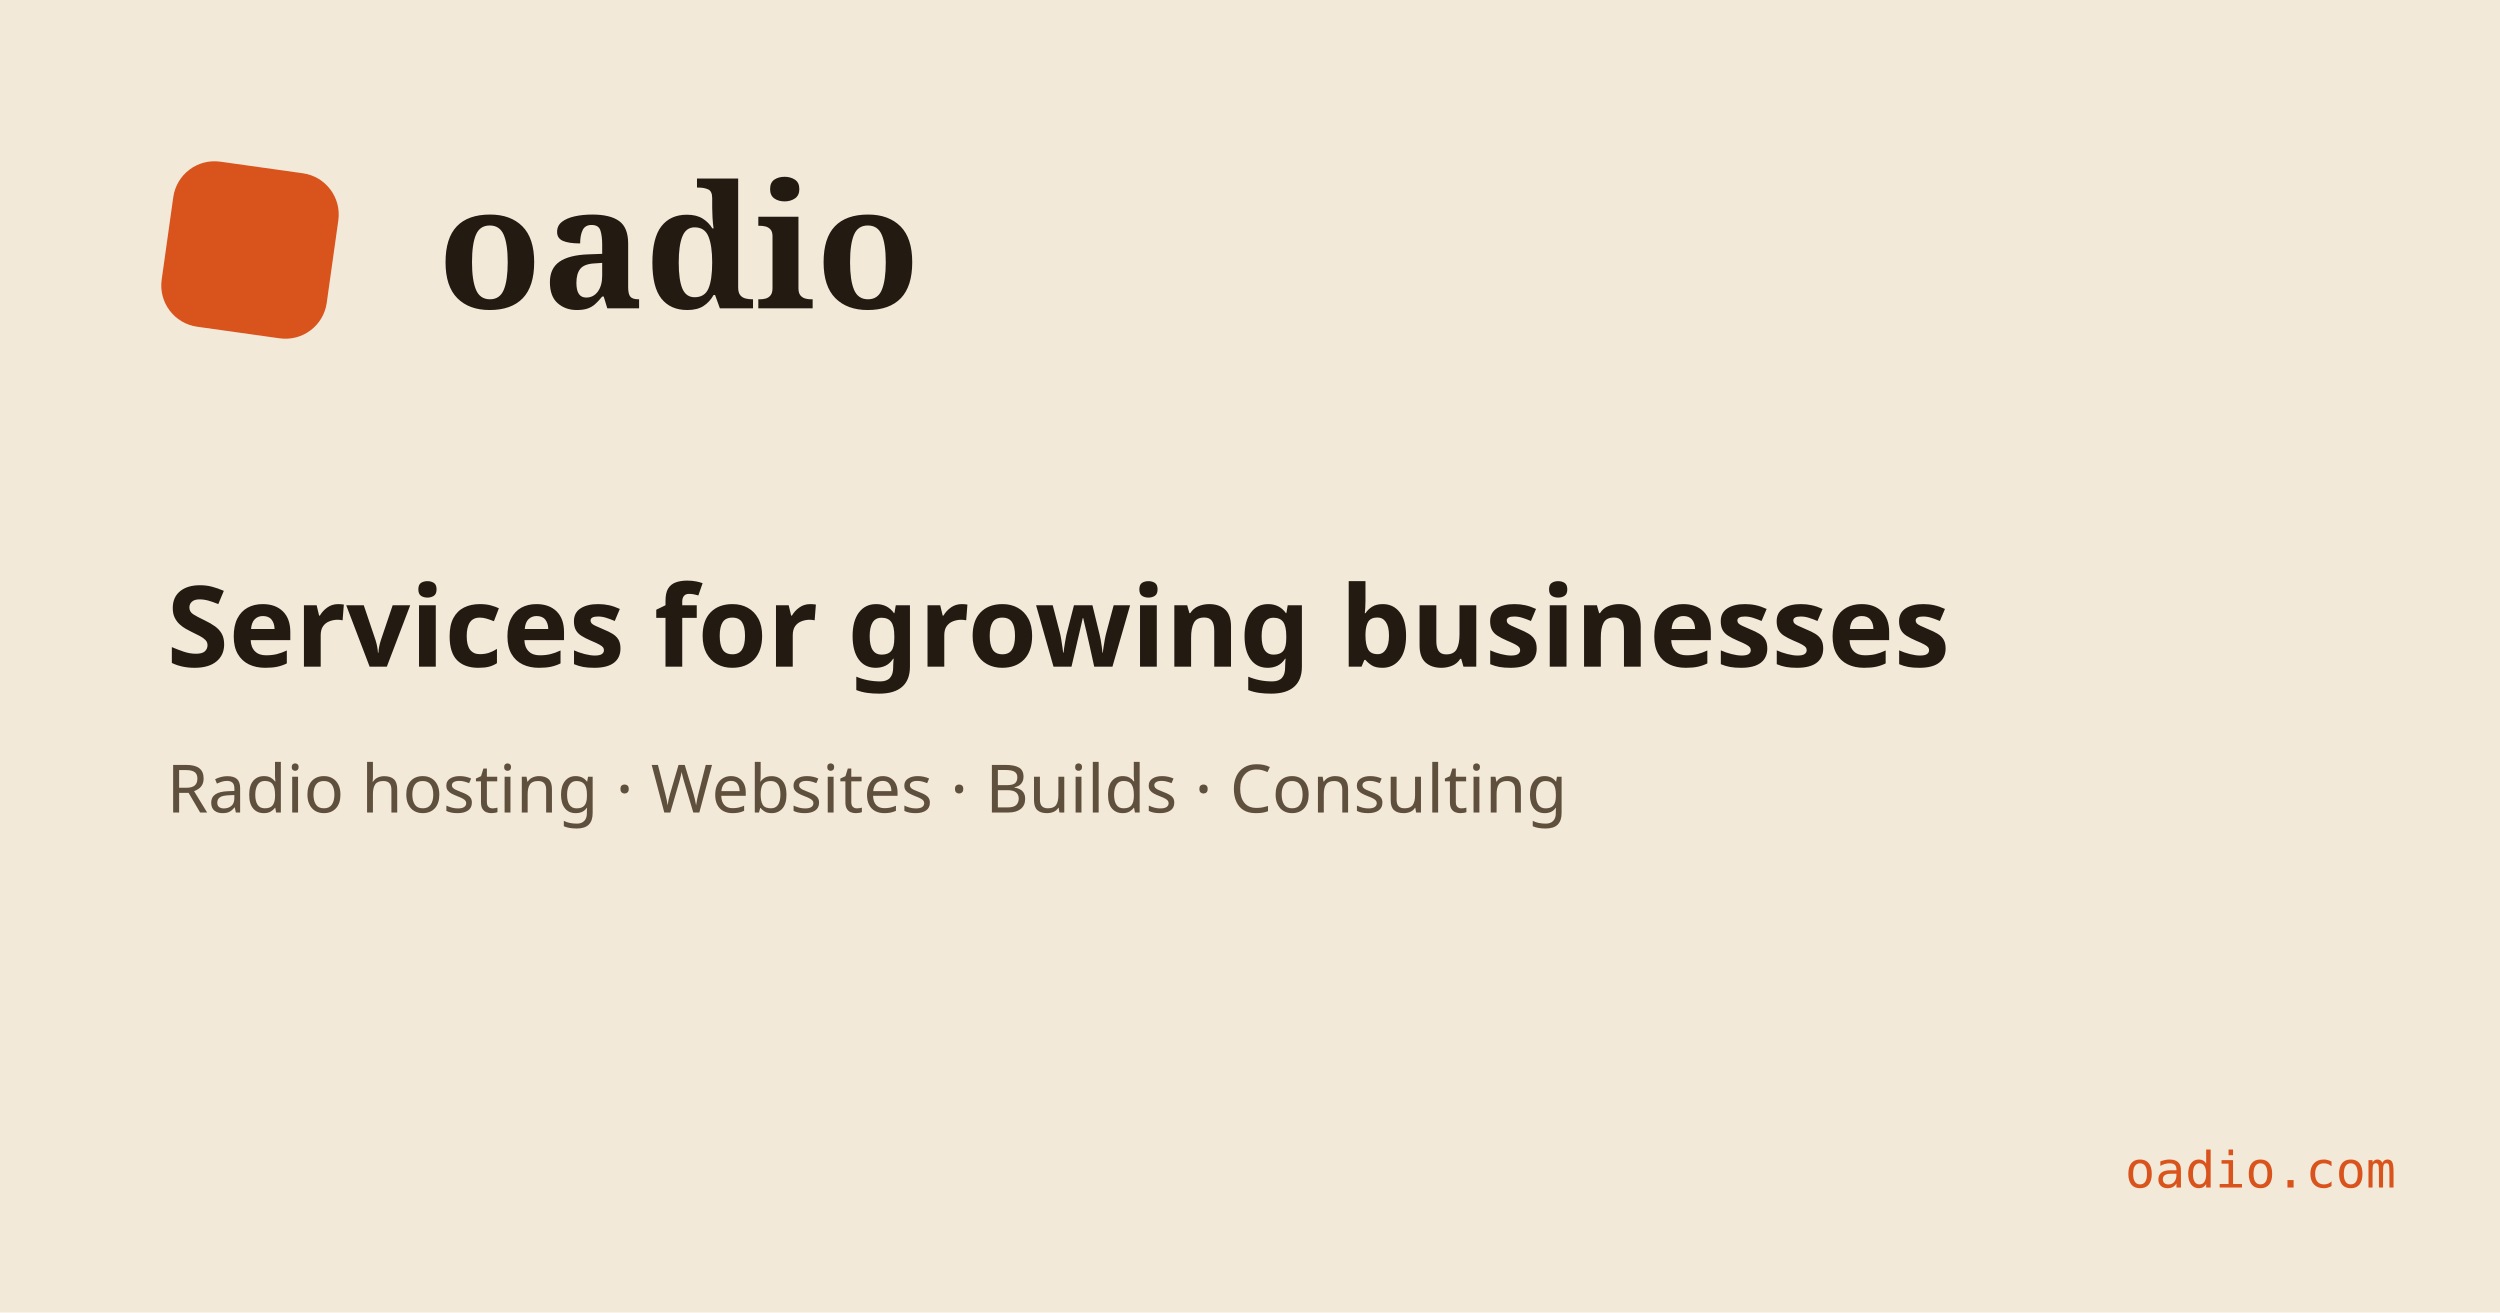
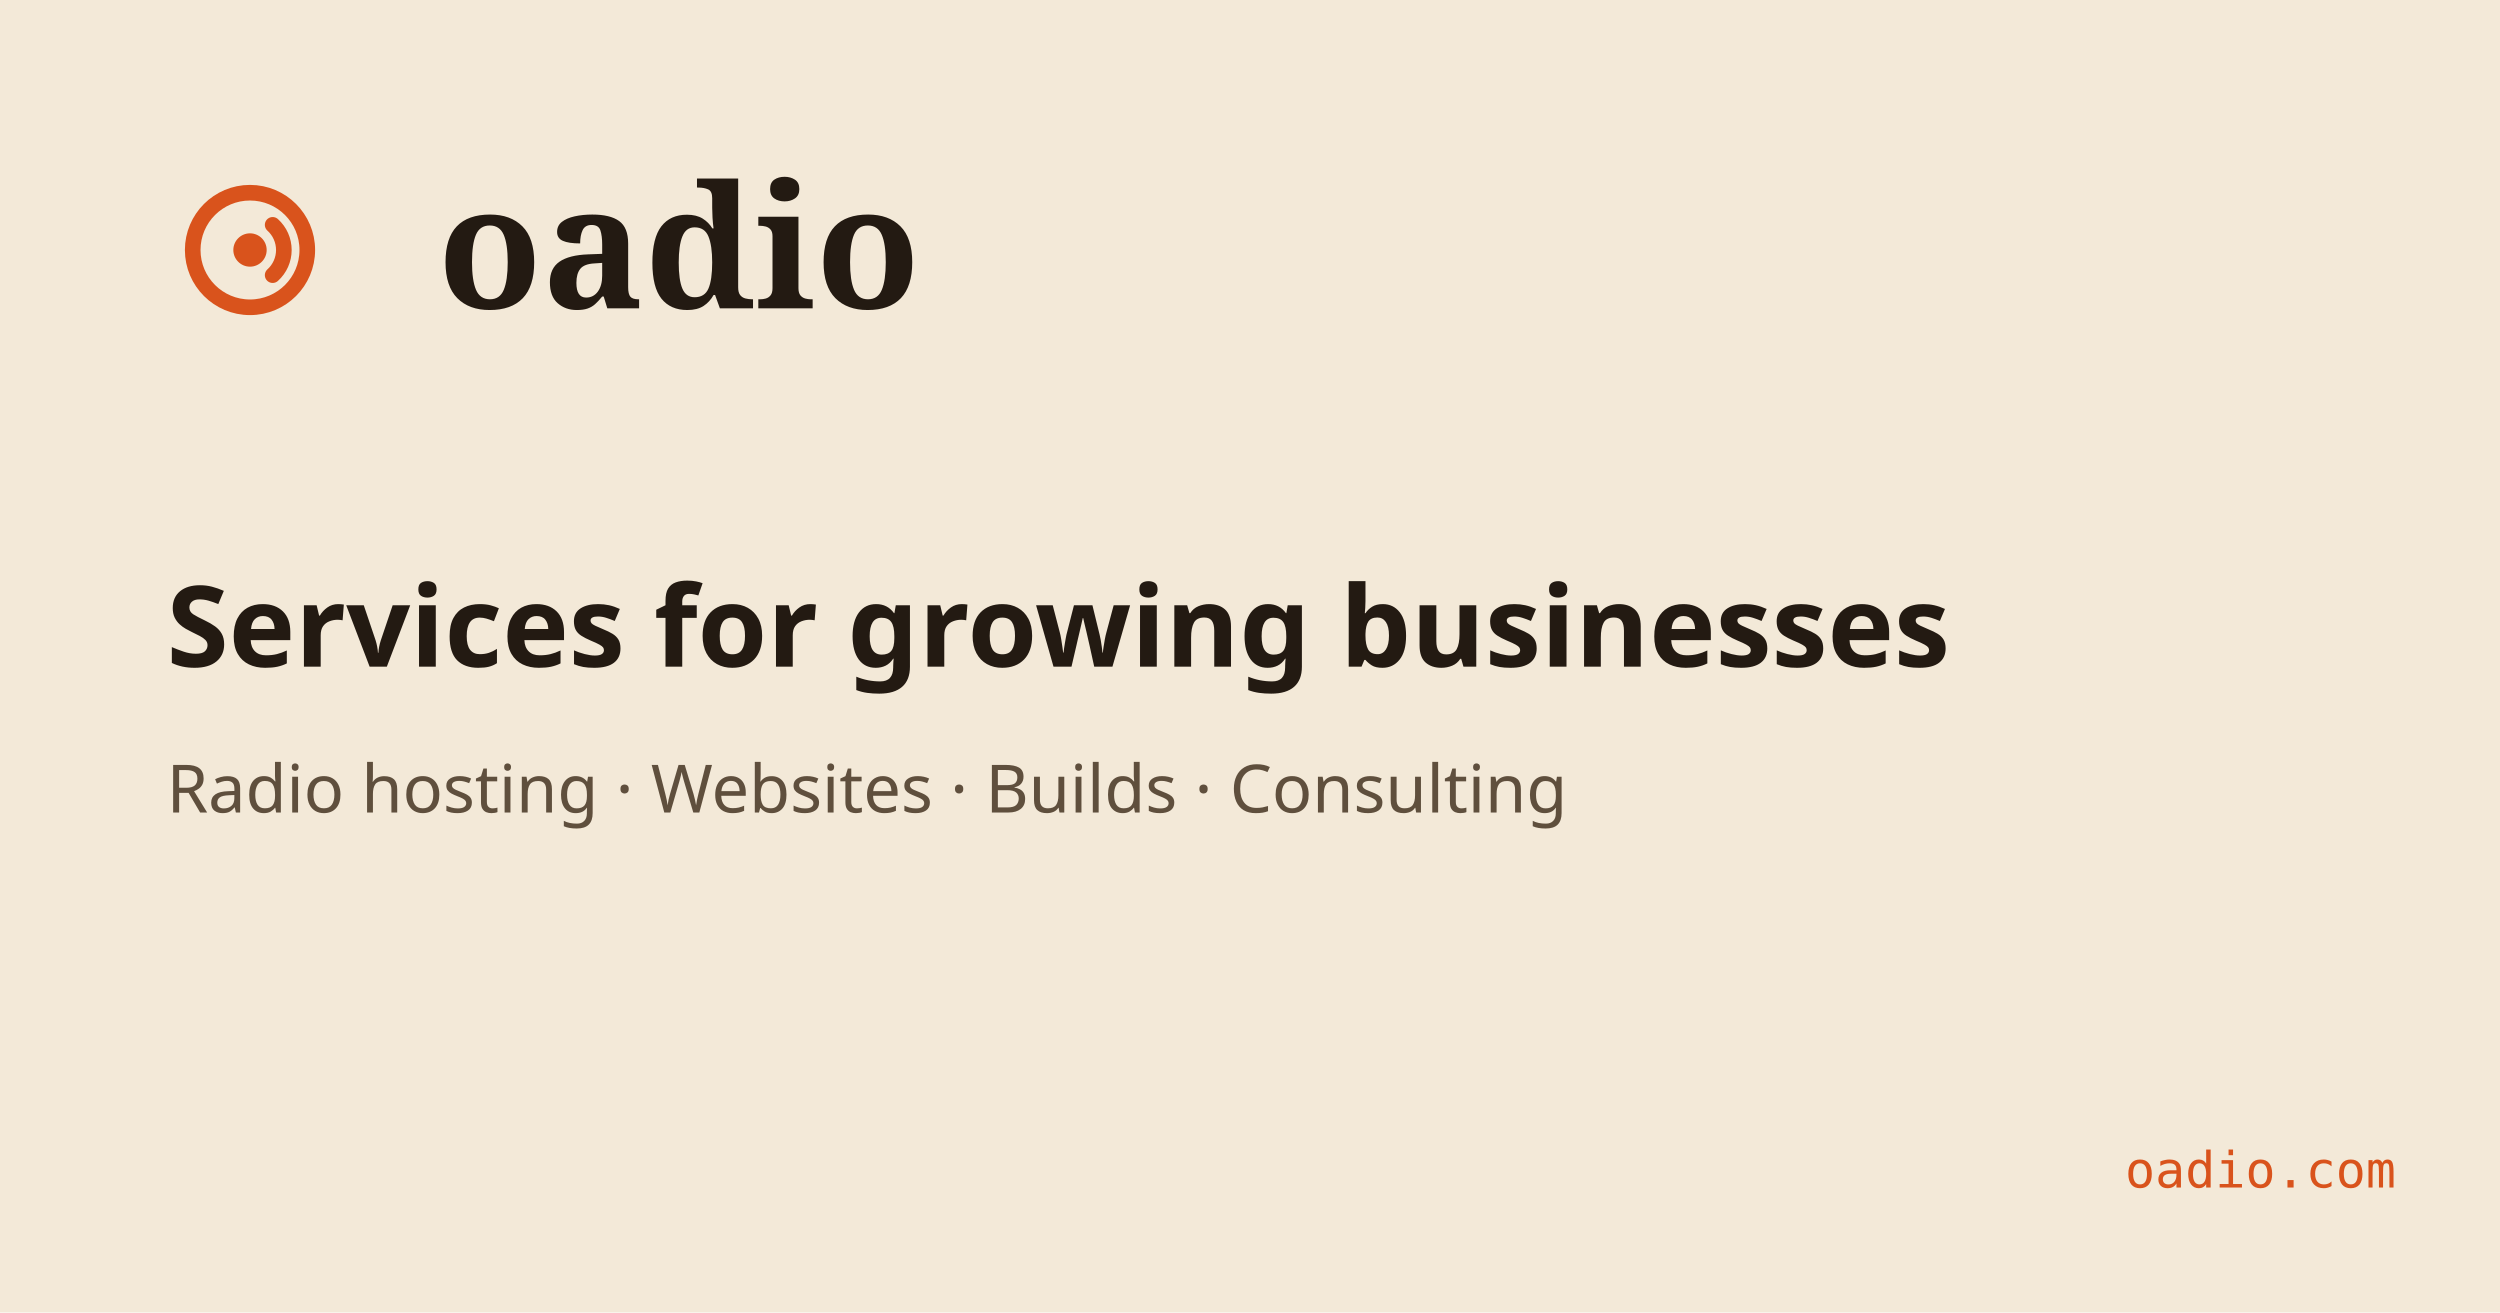
<svg xmlns="http://www.w3.org/2000/svg" width="1200" height="630" viewBox="0 0 1200 630">
  <rect width="1200" height="630" fill="#f3e9d8" />
-   <rect x="80" y="80" width="80" height="80" rx="20" fill="#d9531c" transform="rotate(8 120 120)" />
+   <g transform="translate(80,80) scale(2.5)">
+     <circle cx="16" cy="16" r="11" fill="none" stroke="#d9531c" stroke-width="3" />
+     <circle cx="16" cy="16" r="3.2" fill="#d9531c" />
+     <path d="M20.35 11.17A6.5 6.5 0 0 1 20.35 20.83" fill="none" stroke="#d9531c" stroke-width="3" stroke-linecap="round" />
+   </g>
  <text x="210" y="148" font-family="Georgia, serif" font-weight="bold" font-size="82" fill="#231a12">oadio</text>
  <text x="80" y="320" font-family="sans-serif" font-weight="600" font-size="54" fill="#231a12">Services for growing businesses</text>
  <text x="80" y="390" font-family="sans-serif" font-size="32" fill="#5f4f3d">Radio hosting · Websites · Builds · Consulting</text>
  <text x="1020" y="570" font-family="monospace" font-size="24" fill="#d9531c">oadio.com</text>
</svg>
